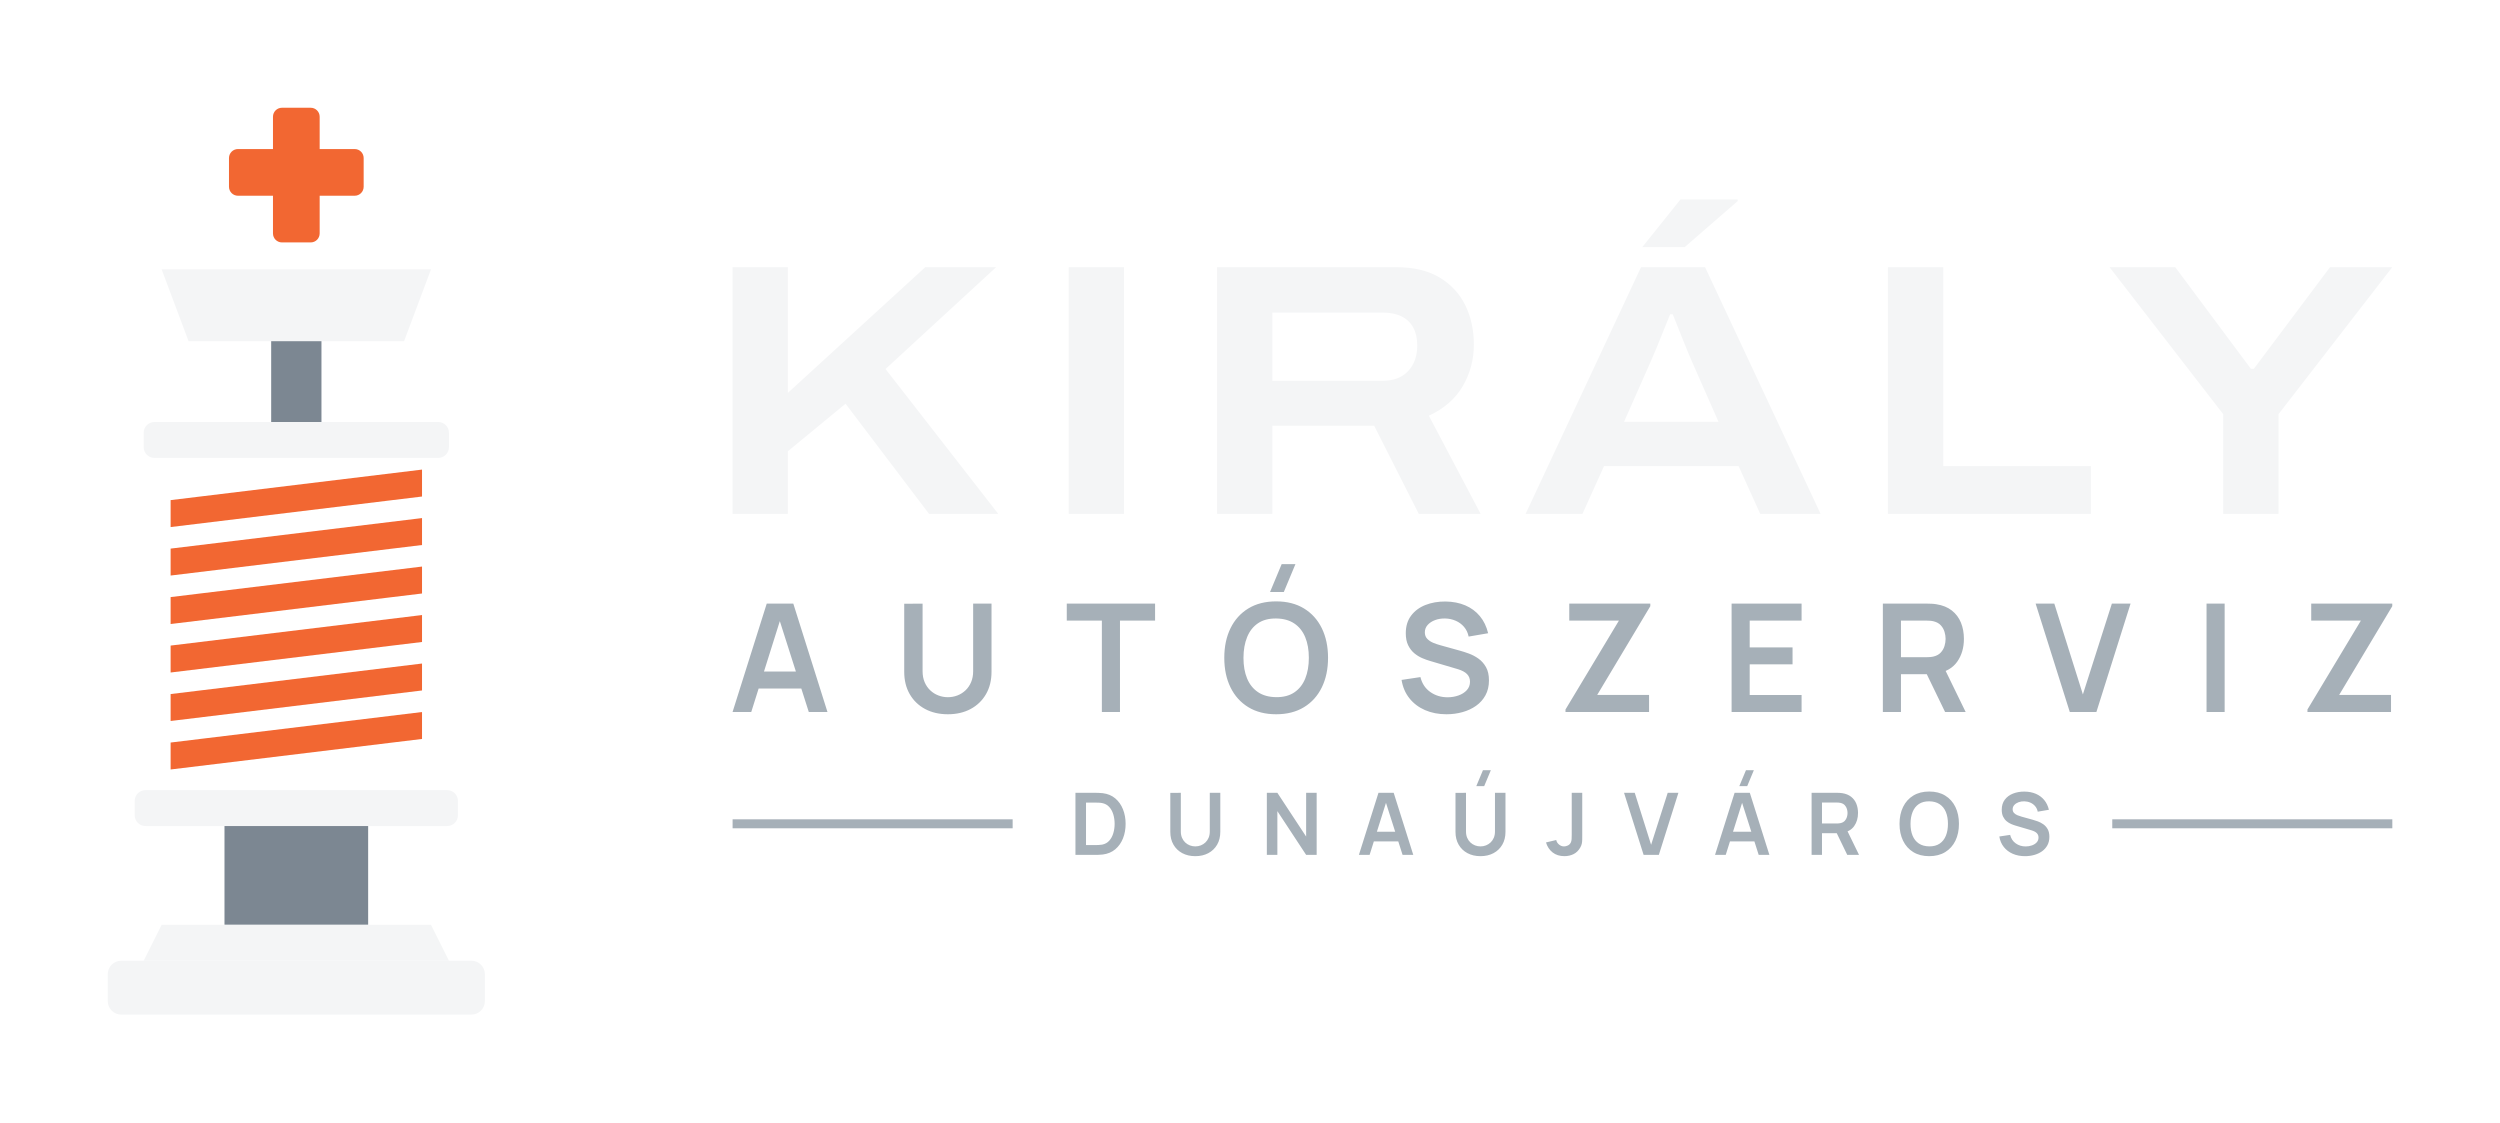
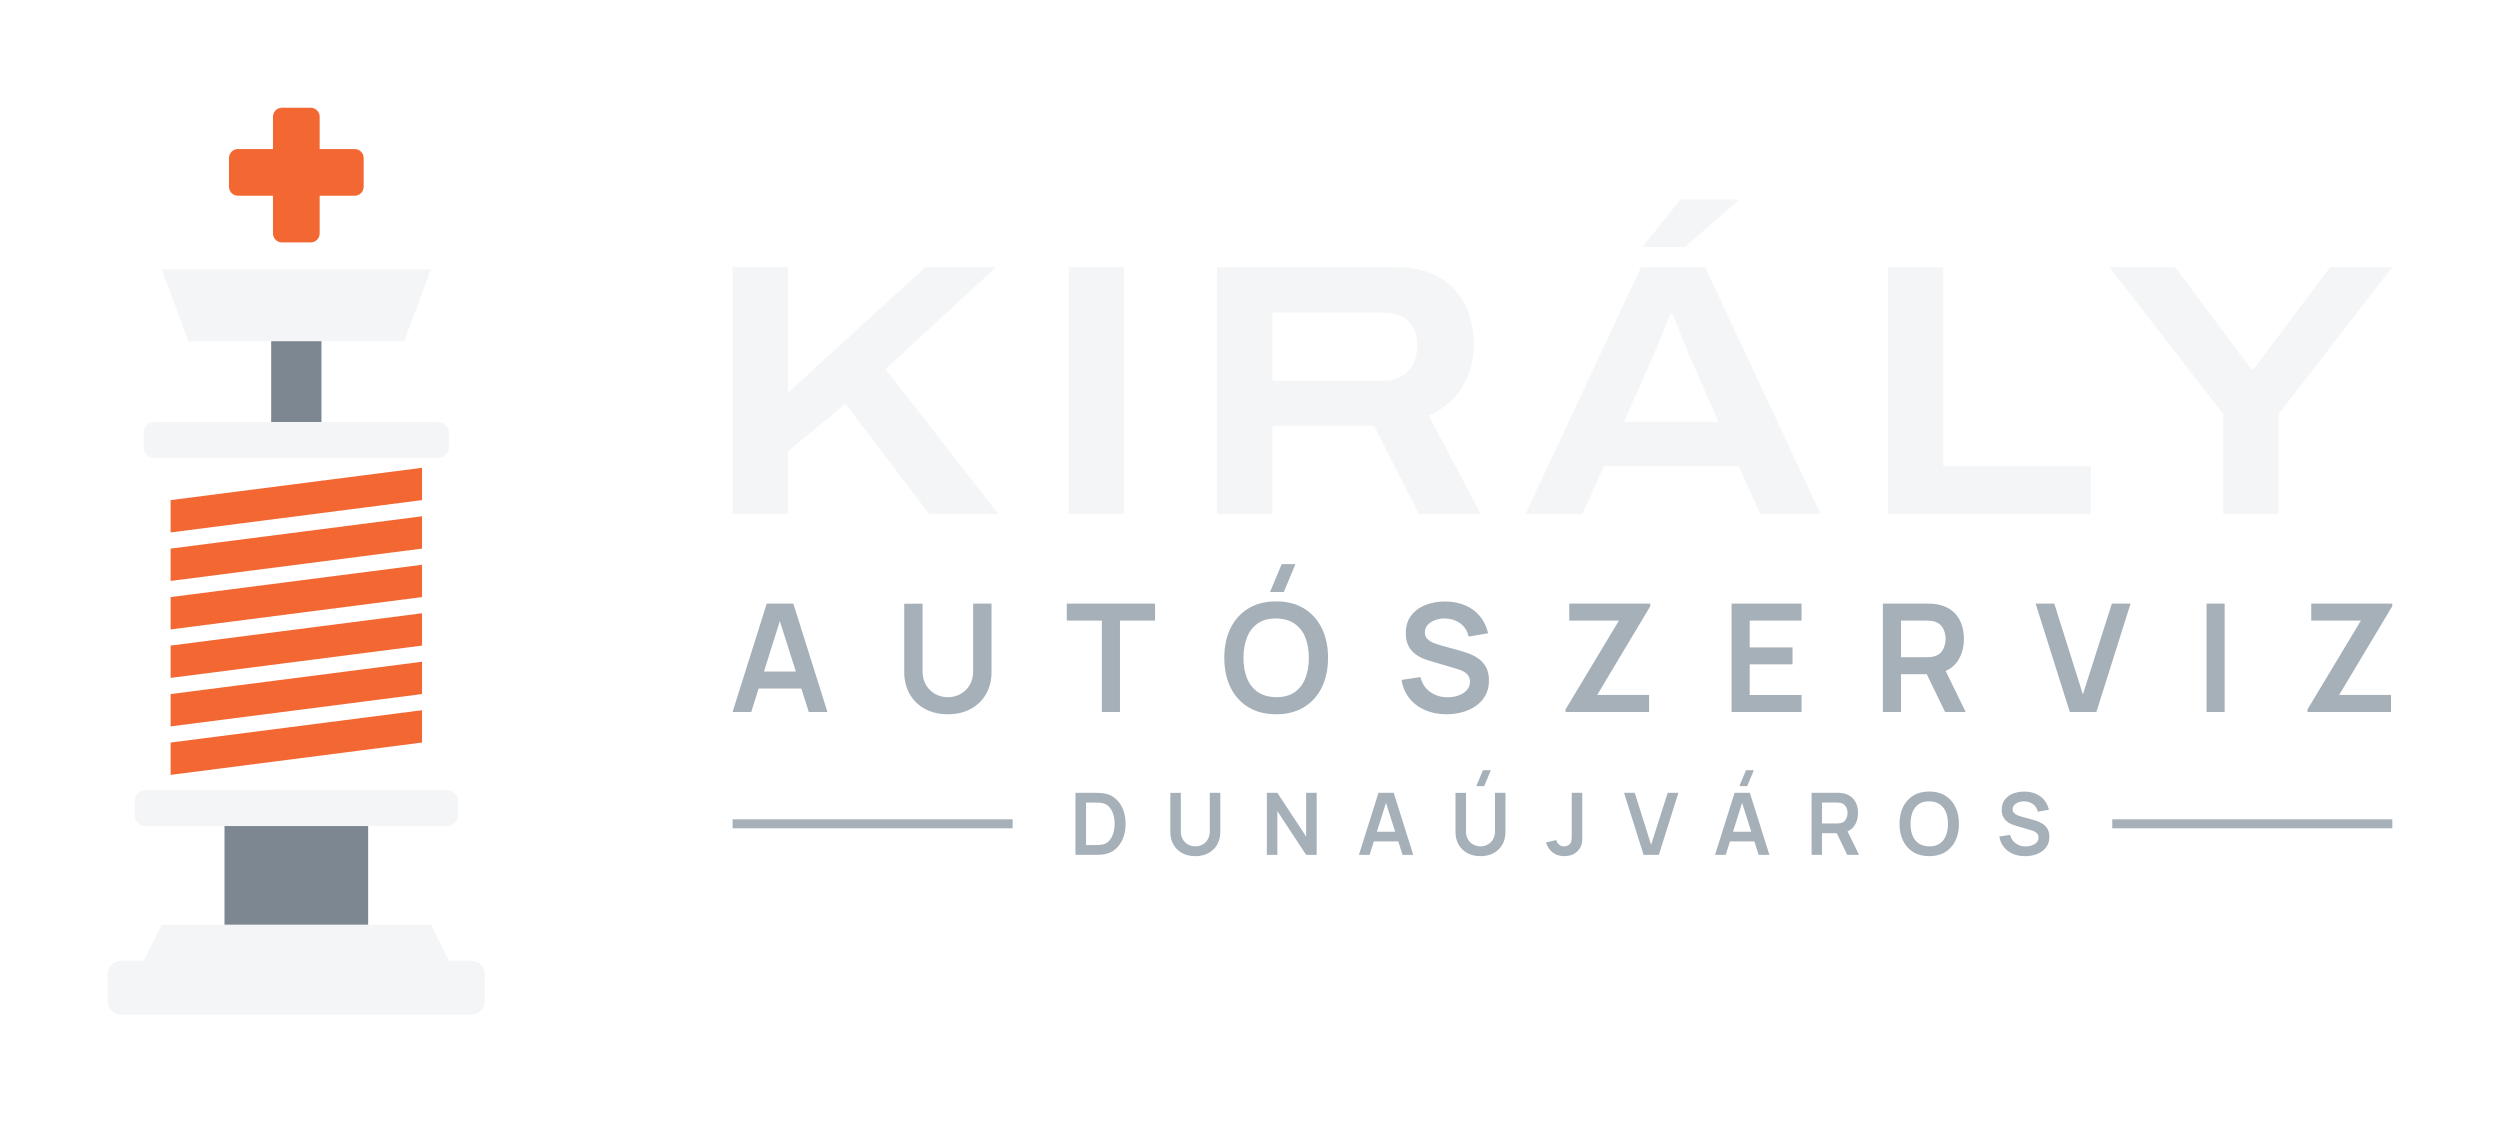
<svg xmlns="http://www.w3.org/2000/svg" viewBox="7 -12 278.43 125" width="1113.74" height="500" role="img">
  <rect x="37.4" y="0" width="5.2" height="15" rx="1" fill="#F26732" />
  <rect x="32.5" y="4.6" width="15" height="5.2" rx="1" fill="#F26732" />
  <path d="M25 18H55L52 26H28Z" fill="#F4F5F6" />
  <rect x="37.2" y="26" width="5.6" height="9" fill="#7C8792" />
  <rect x="23" y="35" width="34" height="4" rx="1.2" fill="#F4F5F6" />
-   <path d="M26 43.7L54 40.3V43.3L26 46.7Z" fill="#F26732" />
-   <path d="M26 49.1L54 45.7V48.7L26 52.1Z" fill="#F26732" />
-   <path d="M26 54.5L54 51.1V54.1L26 57.5Z" fill="#F26732" />
-   <path d="M26 59.9L54 56.5V59.5L26 62.9Z" fill="#F26732" />
-   <path d="M26 65.3L54 61.9V64.9L26 68.3Z" fill="#F26732" />
-   <path d="M26 70.7L54 67.3V70.3L26 73.7Z" fill="#F26732" />
+   <path d="M26 43.7L54 40.1V43.7L26 47.3Z" fill="#F26732" />
+   <path d="M26 49.1L54 45.5V49.1L26 52.7Z" fill="#F26732" />
+   <path d="M26 54.5L54 50.9V54.5L26 58.1Z" fill="#F26732" />
+   <path d="M26 59.9L54 56.3V59.9L26 63.5Z" fill="#F26732" />
+   <path d="M26 65.3L54 61.7V65.3L26 68.9Z" fill="#F26732" />
+   <path d="M26 70.7L54 67.1V70.7L26 74.3Z" fill="#F26732" />
  <rect x="22" y="76" width="36" height="4" rx="1.2" fill="#F4F5F6" />
  <path d="M32 80H48V91H32Z" fill="#7C8792" />
  <path d="M25 91H55L57 95H23Z" fill="#F4F5F6" />
  <rect x="19" y="95" width="42" height="6" rx="1.5" fill="#F4F5F6" />
  <path d="M88.585 45.229V17.756H94.745V31.758L110.05 17.756H117.942L105.621 29.099L118.175 45.229H110.465L101.169 32.963L94.745 38.257V45.229ZM126.025 45.229V17.756H132.185V45.229ZM142.545 45.229V17.756H162.454Q165.418 17.756 167.332 18.908Q169.245 20.06 170.196 22.005Q171.147 23.95 171.147 26.373Q171.147 28.899 169.905 31.017Q168.663 33.134 166.135 34.299L171.899 45.229H165.01L160.045 35.416H148.705V45.229ZM148.705 30.411H160.976Q162.818 30.411 163.83 29.327Q164.842 28.244 164.842 26.481Q164.842 25.308 164.4 24.486Q163.957 23.665 163.094 23.239Q162.23 22.812 160.976 22.812H148.705ZM176.912 45.229 189.766 17.756H196.898L209.762 45.229H203.038L200.635 39.917H185.643L183.243 45.229ZM187.873 34.979H198.396L195.435 28.262Q195.251 27.838 194.927 27.064Q194.604 26.29 194.273 25.448Q193.942 24.606 193.665 23.917Q193.387 23.229 193.294 23H193.007Q192.69 23.791 192.274 24.818Q191.858 25.845 191.475 26.788Q191.091 27.73 190.834 28.288ZM189.904 15.523 194.16 10.213H200.523L200.535 10.392L194.625 15.523ZM217.265 45.229V17.756H223.425V39.905H239.869V45.229ZM254.605 45.229V34.127L241.945 17.756H249.262L257.685 29.072H258.021L266.502 17.756H273.434L260.765 34.127V45.229Z" fill="#F4F5F6" />
  <path d="M88.585 67.299 92.391 55.229H95.352L99.157 67.299H97.076L93.625 56.47H94.072L90.667 67.299ZM90.709 64.681V62.795H97.045V64.681ZM112.565 67.55Q111.126 67.55 110.031 66.964Q108.936 66.378 108.32 65.314Q107.704 64.251 107.704 62.815V55.243L109.749 55.229V62.762Q109.749 63.443 109.979 63.979Q110.21 64.515 110.606 64.888Q111.002 65.262 111.51 65.456Q112.018 65.65 112.565 65.65Q113.127 65.65 113.635 65.453Q114.142 65.255 114.535 64.881Q114.927 64.508 115.154 63.972Q115.381 63.436 115.381 62.762V55.229H117.427V62.815Q117.427 64.249 116.81 65.313Q116.194 66.377 115.099 66.964Q114.004 67.55 112.565 67.55ZM129.717 67.299V57.121H125.808V55.229H135.643V57.121H131.734V67.299ZM149.982 53.93H148.448L149.742 50.829H151.276ZM149.129 67.55Q147.32 67.55 146.026 66.76Q144.733 65.969 144.042 64.552Q143.351 63.136 143.351 61.264Q143.351 59.392 144.042 57.976Q144.733 56.559 146.026 55.768Q147.32 54.978 149.129 54.978Q150.938 54.978 152.231 55.768Q153.525 56.559 154.216 57.976Q154.907 59.392 154.907 61.264Q154.907 63.136 154.216 64.552Q153.525 65.969 152.231 66.76Q150.938 67.55 149.129 67.55ZM149.129 65.645Q150.344 65.659 151.152 65.113Q151.96 64.568 152.365 63.576Q152.769 62.584 152.769 61.264Q152.769 59.944 152.365 58.965Q151.96 57.987 151.152 57.442Q150.344 56.897 149.129 56.883Q147.913 56.869 147.107 57.414Q146.3 57.959 145.896 58.951Q145.491 59.944 145.488 61.264Q145.486 62.584 145.89 63.562Q146.294 64.54 147.104 65.085Q147.913 65.631 149.129 65.645ZM168.094 67.55Q166.772 67.55 165.712 67.089Q164.652 66.628 163.969 65.77Q163.285 64.911 163.095 63.725L165.196 63.41Q165.46 64.483 166.294 65.071Q167.128 65.659 168.219 65.659Q168.863 65.659 169.435 65.456Q170.006 65.254 170.362 64.866Q170.717 64.478 170.717 63.924Q170.717 63.668 170.634 63.456Q170.551 63.245 170.388 63.077Q170.225 62.908 169.97 62.771Q169.716 62.634 169.373 62.53L166.258 61.61Q165.856 61.494 165.389 61.295Q164.923 61.095 164.509 60.75Q164.096 60.405 163.83 59.864Q163.565 59.322 163.565 58.523Q163.565 57.357 164.158 56.567Q164.751 55.777 165.751 55.381Q166.751 54.985 167.979 54.992Q169.217 55.006 170.19 55.421Q171.164 55.835 171.816 56.621Q172.468 57.406 172.737 58.526L170.566 58.898Q170.435 58.262 170.051 57.816Q169.667 57.369 169.118 57.133Q168.57 56.897 167.951 56.883Q167.346 56.869 166.832 57.06Q166.318 57.251 166.003 57.601Q165.688 57.952 165.688 58.423Q165.688 58.871 165.956 59.149Q166.223 59.427 166.624 59.593Q167.025 59.758 167.432 59.867L169.594 60.468Q170.038 60.588 170.59 60.789Q171.142 60.99 171.653 61.35Q172.164 61.71 172.497 62.297Q172.829 62.884 172.829 63.784Q172.829 64.724 172.442 65.433Q172.054 66.142 171.389 66.611Q170.724 67.079 169.873 67.315Q169.021 67.55 168.094 67.55ZM181.353 67.299V67.019L187.302 57.121H181.773V55.229H190.8V55.514L184.885 65.396H190.66V67.299ZM199.852 67.299V55.229H207.647V57.121H201.869V60.102H206.641V61.993H201.869V65.407H207.647V67.299ZM216.699 67.299V55.229H221.686Q221.862 55.229 222.141 55.242Q222.419 55.254 222.653 55.296Q223.699 55.458 224.382 55.995Q225.065 56.533 225.396 57.347Q225.726 58.161 225.726 59.157Q225.726 60.637 224.98 61.696Q224.234 62.756 222.692 63.01L221.831 63.086H218.716V67.299ZM223.631 67.299 221.25 62.387 223.307 61.935 225.922 67.299ZM218.716 61.194H221.602Q221.773 61.194 221.98 61.177Q222.188 61.161 222.368 61.113Q222.868 60.986 223.156 60.668Q223.445 60.35 223.566 59.947Q223.687 59.543 223.687 59.157Q223.687 58.772 223.566 58.368Q223.445 57.964 223.156 57.647Q222.868 57.329 222.368 57.202Q222.188 57.153 221.98 57.137Q221.773 57.121 221.602 57.121H218.716ZM237.519 67.299 233.714 55.229H235.795L238.977 65.34L242.204 55.229H244.286L240.481 67.299ZM252.749 67.299V55.229H254.766V67.299ZM263.988 67.299V67.019L269.937 57.121H264.407V55.229H273.434V55.514L267.52 65.396H273.295V67.299Z" fill="#A6B0B8" />
  <path d="M126.775 83.211V76.299H128.976Q129.065 76.299 129.323 76.304Q129.58 76.308 129.818 76.339Q130.641 76.441 131.209 76.92Q131.776 77.4 132.069 78.138Q132.362 78.876 132.362 79.755Q132.362 80.635 132.069 81.373Q131.776 82.111 131.209 82.59Q130.641 83.068 129.818 83.171Q129.581 83.2 129.322 83.206Q129.063 83.211 128.976 83.211ZM127.951 82.12H128.976Q129.123 82.12 129.345 82.111Q129.568 82.103 129.743 82.07Q130.232 81.975 130.539 81.63Q130.847 81.286 130.992 80.792Q131.138 80.298 131.138 79.755Q131.138 79.192 130.988 78.698Q130.839 78.204 130.529 77.867Q130.22 77.531 129.743 77.44Q129.568 77.403 129.344 77.396Q129.12 77.39 128.976 77.39H127.951ZM140.123 83.355Q139.299 83.355 138.672 83.019Q138.045 82.684 137.692 82.074Q137.339 81.465 137.339 80.643V76.307L138.511 76.299V80.612Q138.511 81.003 138.643 81.31Q138.775 81.616 139.001 81.83Q139.228 82.044 139.519 82.156Q139.81 82.267 140.123 82.267Q140.445 82.267 140.736 82.154Q141.027 82.04 141.251 81.826Q141.476 81.612 141.606 81.306Q141.736 80.999 141.736 80.612V76.299H142.907V80.643Q142.907 81.464 142.555 82.074Q142.202 82.683 141.575 83.019Q140.947 83.355 140.123 83.355ZM148.091 83.211V76.299H149.263L152.467 81.171V76.299H153.639V83.211H152.467L149.263 78.337V83.211ZM158.344 83.211 160.523 76.299H162.219L164.399 83.211H163.207L161.231 77.009H161.487L159.536 83.211ZM159.56 81.712V80.632H163.189V81.712ZM172.298 75.555H171.419L172.16 73.779H173.039ZM171.885 83.355Q171.061 83.355 170.434 83.019Q169.807 82.684 169.454 82.074Q169.101 81.465 169.101 80.643V76.307L170.272 76.299V80.612Q170.272 81.003 170.404 81.31Q170.536 81.616 170.763 81.83Q170.99 82.044 171.281 82.156Q171.571 82.267 171.885 82.267Q172.207 82.267 172.497 82.154Q172.788 82.04 173.013 81.826Q173.238 81.612 173.368 81.306Q173.498 80.999 173.498 80.612V76.299H174.669V80.643Q174.669 81.464 174.316 82.074Q173.963 82.683 173.336 83.019Q172.709 83.355 171.885 83.355ZM181.235 83.353Q180.443 83.353 179.918 82.94Q179.393 82.528 179.181 81.827L180.322 81.555Q180.376 81.848 180.631 82.059Q180.887 82.27 181.191 82.27Q181.395 82.27 181.621 82.162Q181.847 82.054 181.954 81.814Q182.023 81.658 182.035 81.446Q182.047 81.234 182.047 80.952V76.299H183.218V80.952Q183.218 81.272 183.215 81.514Q183.212 81.756 183.167 81.969Q183.121 82.182 182.989 82.409Q182.707 82.9 182.249 83.127Q181.791 83.353 181.235 83.353ZM190.053 83.211 187.874 76.299H189.066L190.888 82.089L192.736 76.299H193.928L191.749 83.211ZM201.591 75.555H200.712L201.453 73.779H202.331ZM198.007 83.211 200.186 76.299H201.882L204.061 83.211H202.869L200.893 77.009H201.149L199.199 83.211ZM199.223 81.712V80.632H202.851V81.712ZM208.763 83.211V76.299H211.619Q211.72 76.299 211.88 76.306Q212.039 76.313 212.173 76.337Q212.772 76.43 213.163 76.738Q213.555 77.045 213.744 77.512Q213.933 77.978 213.933 78.548Q213.933 79.396 213.506 80.002Q213.079 80.609 212.195 80.755L211.703 80.798H209.919V83.211ZM212.733 83.211 211.37 80.398 212.547 80.139 214.045 83.211ZM209.919 79.715H211.571Q211.669 79.715 211.788 79.705Q211.907 79.696 212.01 79.668Q212.296 79.596 212.461 79.414Q212.627 79.232 212.696 79Q212.765 78.769 212.765 78.548Q212.765 78.328 212.696 78.096Q212.627 77.865 212.461 77.683Q212.296 77.501 212.01 77.428Q211.907 77.4 211.788 77.391Q211.669 77.382 211.571 77.382H209.919ZM221.864 83.355Q220.828 83.355 220.087 82.902Q219.347 82.449 218.951 81.638Q218.555 80.827 218.555 79.755Q218.555 78.683 218.951 77.872Q219.347 77.06 220.087 76.608Q220.828 76.155 221.864 76.155Q222.9 76.155 223.641 76.608Q224.382 77.06 224.777 77.872Q225.173 78.683 225.173 79.755Q225.173 80.827 224.777 81.638Q224.382 82.449 223.641 82.902Q222.9 83.355 221.864 83.355ZM221.864 82.264Q222.56 82.272 223.023 81.959Q223.486 81.647 223.717 81.079Q223.949 80.511 223.949 79.755Q223.949 78.999 223.717 78.438Q223.486 77.878 223.023 77.566Q222.56 77.254 221.864 77.246Q221.168 77.238 220.706 77.55Q220.244 77.862 220.013 78.43Q219.781 78.999 219.779 79.755Q219.778 80.511 220.009 81.071Q220.241 81.631 220.705 81.943Q221.168 82.256 221.864 82.264ZM232.533 83.355Q231.776 83.355 231.169 83.091Q230.562 82.827 230.171 82.335Q229.779 81.844 229.671 81.164L230.874 80.984Q231.025 81.598 231.503 81.935Q231.98 82.272 232.605 82.272Q232.974 82.272 233.301 82.156Q233.628 82.04 233.832 81.818Q234.035 81.596 234.035 81.278Q234.035 81.132 233.988 81.01Q233.94 80.889 233.847 80.793Q233.754 80.696 233.608 80.618Q233.462 80.54 233.266 80.48L231.482 79.953Q231.251 79.887 230.984 79.772Q230.717 79.658 230.48 79.46Q230.243 79.263 230.091 78.953Q229.939 78.643 229.939 78.185Q229.939 77.517 230.279 77.065Q230.619 76.612 231.191 76.386Q231.764 76.159 232.467 76.163Q233.176 76.171 233.734 76.408Q234.291 76.646 234.665 77.096Q235.038 77.545 235.192 78.187L233.949 78.4Q233.874 78.036 233.654 77.78Q233.434 77.524 233.12 77.389Q232.806 77.254 232.451 77.246Q232.105 77.238 231.811 77.347Q231.516 77.456 231.336 77.657Q231.155 77.858 231.155 78.128Q231.155 78.384 231.309 78.544Q231.462 78.703 231.691 78.798Q231.921 78.892 232.154 78.955L233.392 79.299Q233.647 79.368 233.963 79.483Q234.279 79.598 234.571 79.804Q234.864 80.01 235.055 80.346Q235.245 80.683 235.245 81.198Q235.245 81.736 235.023 82.142Q234.801 82.548 234.42 82.817Q234.039 83.085 233.552 83.22Q233.064 83.355 232.533 83.355Z" fill="#A6B0B8" />
  <rect x="88.59" y="79.25" width="31.19" height="1" fill="#A6B0B8" />
  <rect x="242.25" y="79.25" width="31.19" height="1" fill="#A6B0B8" />
</svg>
